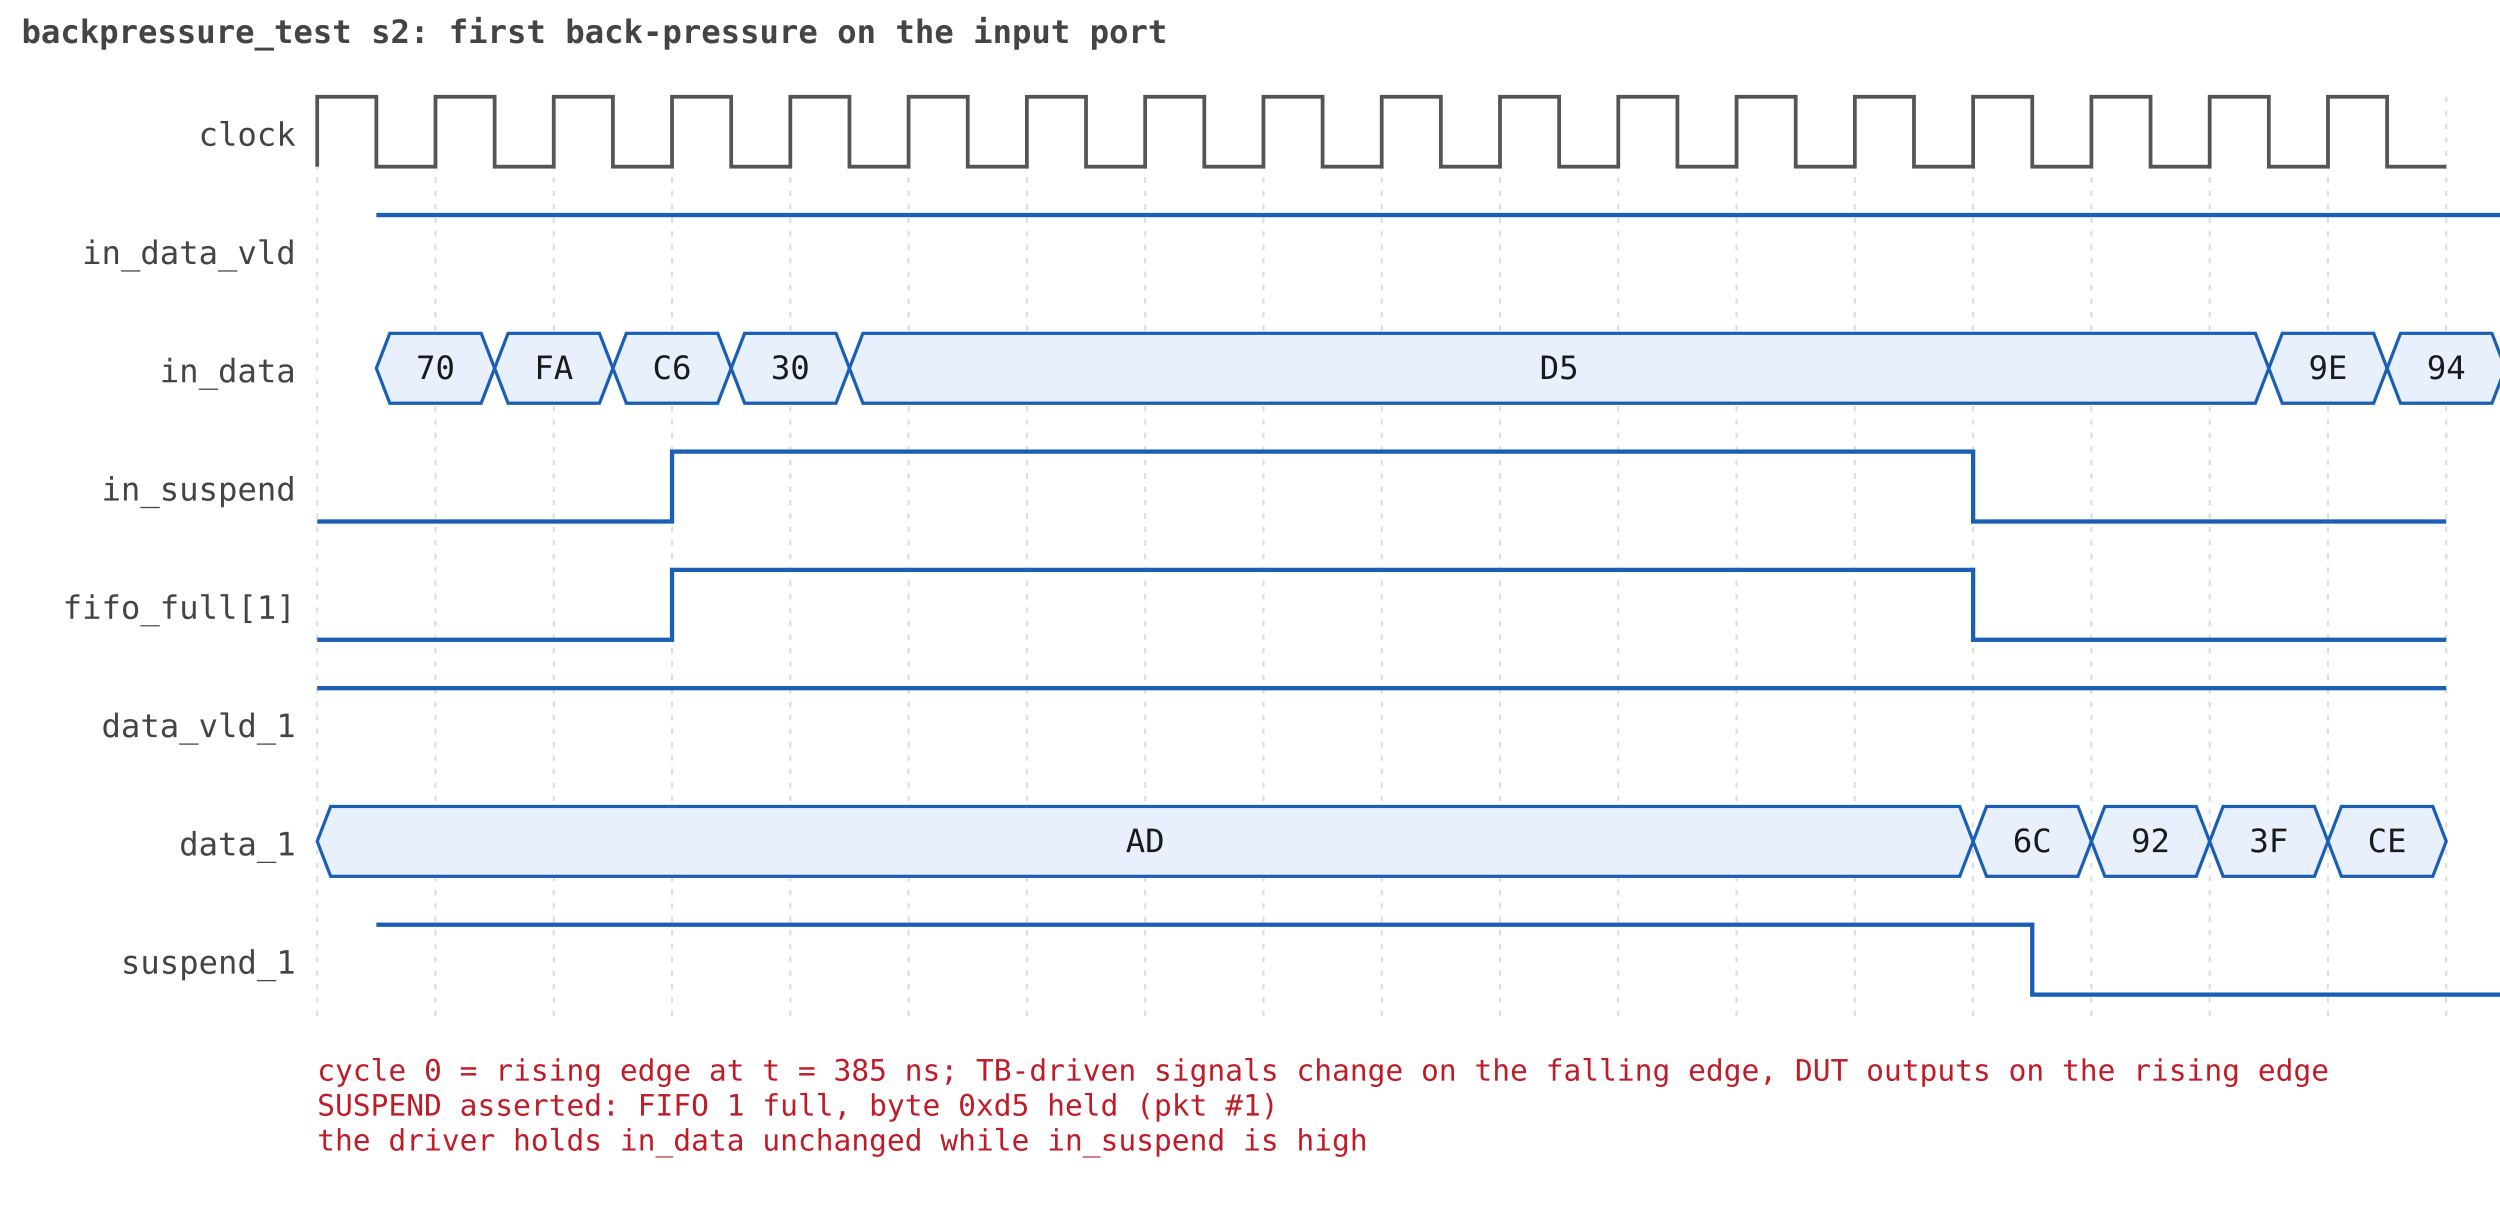
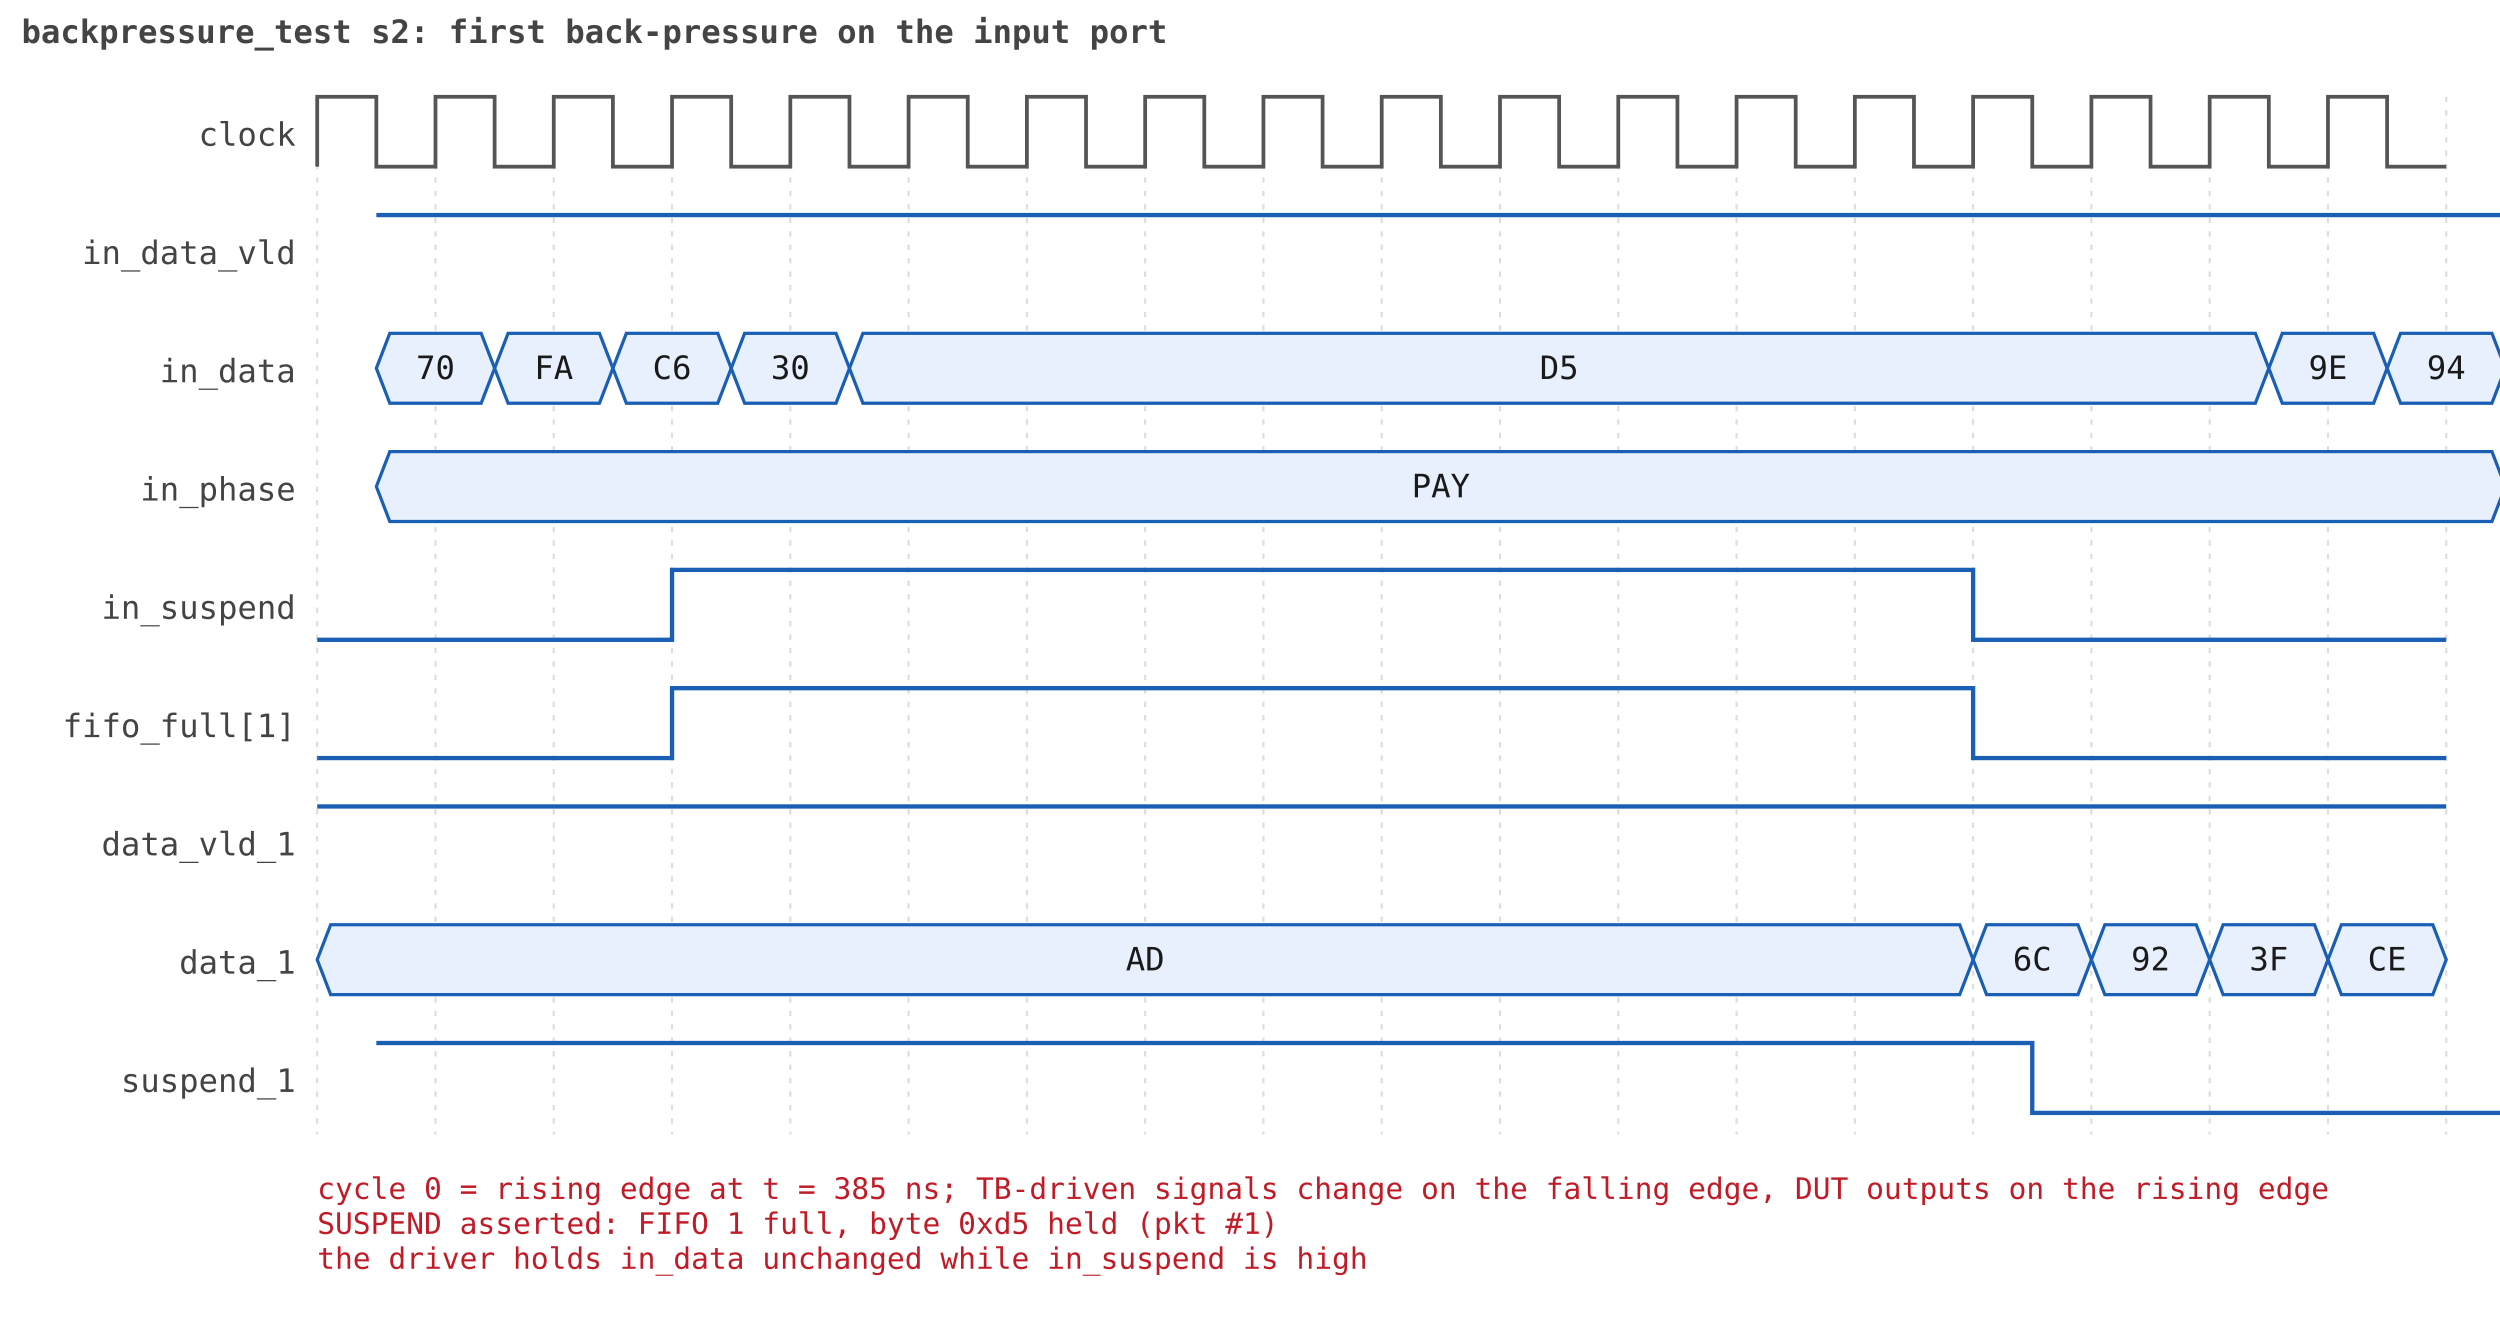
- <svg xmlns="http://www.w3.org/2000/svg" width="930" height="452" viewBox="0 0 930 452" font-family="monospace" font-size="12">
+ <svg xmlns="http://www.w3.org/2000/svg" width="930" height="496" viewBox="0 0 930 496" font-family="monospace" font-size="12">
  <style>.lbl{fill:#444}.sig{fill:none;stroke:#1a5fb4;stroke-width:1.6}.clk{fill:none;stroke:#555;stroke-width:1.4}.bus{fill:#e8f0fe;stroke:#1a5fb4;stroke-width:1.2}.idle{stroke:#999;stroke-width:1.2;stroke-dasharray:0}.z{stroke:#999;stroke-dasharray:3 3}.txt{fill:#1a1a1a;text-anchor:middle}.grid{stroke:#ddd;stroke-width:0.8;stroke-dasharray:2 3}.note{fill:#c01c28;font-size:11px}@media (prefers-color-scheme: dark){.lbl{fill:#ccc}.clk{stroke:#aaa}.txt{fill:#eee}.bus{fill:#1e2a44}.grid{stroke:#444}}</style>
  <text class="lbl" x="8" y="16" font-weight="bold">backpressure_test s2: first back-pressure on the input port</text>
-   <line class="grid" x1="118" y1="36" x2="118" y2="378" />
-   <line class="grid" x1="162" y1="36" x2="162" y2="378" />
-   <line class="grid" x1="206" y1="36" x2="206" y2="378" />
-   <line class="grid" x1="250" y1="36" x2="250" y2="378" />
-   <line class="grid" x1="294" y1="36" x2="294" y2="378" />
-   <line class="grid" x1="338" y1="36" x2="338" y2="378" />
-   <line class="grid" x1="382" y1="36" x2="382" y2="378" />
-   <line class="grid" x1="426" y1="36" x2="426" y2="378" />
-   <line class="grid" x1="470" y1="36" x2="470" y2="378" />
-   <line class="grid" x1="514" y1="36" x2="514" y2="378" />
-   <line class="grid" x1="558" y1="36" x2="558" y2="378" />
-   <line class="grid" x1="602" y1="36" x2="602" y2="378" />
-   <line class="grid" x1="646" y1="36" x2="646" y2="378" />
-   <line class="grid" x1="690" y1="36" x2="690" y2="378" />
-   <line class="grid" x1="734" y1="36" x2="734" y2="378" />
-   <line class="grid" x1="778" y1="36" x2="778" y2="378" />
-   <line class="grid" x1="822" y1="36" x2="822" y2="378" />
-   <line class="grid" x1="866" y1="36" x2="866" y2="378" />
-   <line class="grid" x1="910" y1="36" x2="910" y2="378" />
+   <line class="grid" x1="118" y1="36" x2="118" y2="422" />
+   <line class="grid" x1="162" y1="36" x2="162" y2="422" />
+   <line class="grid" x1="206" y1="36" x2="206" y2="422" />
+   <line class="grid" x1="250" y1="36" x2="250" y2="422" />
+   <line class="grid" x1="294" y1="36" x2="294" y2="422" />
+   <line class="grid" x1="338" y1="36" x2="338" y2="422" />
+   <line class="grid" x1="382" y1="36" x2="382" y2="422" />
+   <line class="grid" x1="426" y1="36" x2="426" y2="422" />
+   <line class="grid" x1="470" y1="36" x2="470" y2="422" />
+   <line class="grid" x1="514" y1="36" x2="514" y2="422" />
+   <line class="grid" x1="558" y1="36" x2="558" y2="422" />
+   <line class="grid" x1="602" y1="36" x2="602" y2="422" />
+   <line class="grid" x1="646" y1="36" x2="646" y2="422" />
+   <line class="grid" x1="690" y1="36" x2="690" y2="422" />
+   <line class="grid" x1="734" y1="36" x2="734" y2="422" />
+   <line class="grid" x1="778" y1="36" x2="778" y2="422" />
+   <line class="grid" x1="822" y1="36" x2="822" y2="422" />
+   <line class="grid" x1="866" y1="36" x2="866" y2="422" />
+   <line class="grid" x1="910" y1="36" x2="910" y2="422" />
  <text class="lbl" x="110" y="54.2" text-anchor="end">clock</text>
  <path class="clk" d="M118,62 L118,36 L140.0,36 L140.0,62 L162,62 L162,62 L162,36 L184.0,36 L184.0,62 L206,62 L206,62 L206,36 L228.0,36 L228.0,62 L250,62 L250,62 L250,36 L272.0,36 L272.0,62 L294,62 L294,62 L294,36 L316.0,36 L316.0,62 L338,62 L338,62 L338,36 L360.0,36 L360.0,62 L382,62 L382,62 L382,36 L404.0,36 L404.0,62 L426,62 L426,62 L426,36 L448.0,36 L448.0,62 L470,62 L470,62 L470,36 L492.0,36 L492.0,62 L514,62 L514,62 L514,36 L536.0,36 L536.0,62 L558,62 L558,62 L558,36 L580.0,36 L580.0,62 L602,62 L602,62 L602,36 L624.0,36 L624.0,62 L646,62 L646,62 L646,36 L668.0,36 L668.0,62 L690,62 L690,62 L690,36 L712.0,36 L712.0,62 L734,62 L734,62 L734,36 L756.0,36 L756.0,62 L778,62 L778,62 L778,36 L800.0,36 L800.0,62 L822,62 L822,62 L822,36 L844.0,36 L844.0,62 L866,62 L866,62 L866,36 L888.0,36 L888.0,62 L910,62" />
  <text class="lbl" x="110" y="98.2" text-anchor="end">in_data_vld</text>
  <path class="sig" d="M140.0,80 L184.0,80 L184.0,80 L228.0,80 L228.0,80 L272.0,80 L272.0,80 L316.0,80 L316.0,80 L360.0,80 L360.0,80 L404.0,80 L404.0,80 L448.0,80 L448.0,80 L492.0,80 L492.0,80 L536.0,80 L536.0,80 L580.0,80 L580.0,80 L624.0,80 L624.0,80 L668.0,80 L668.0,80 L712.0,80 L712.0,80 L756.0,80 L756.0,80 L800.0,80 L800.0,80 L844.0,80 L844.0,80 L888.0,80 L888.0,80 L932.0,80" />
  <text class="lbl" x="110" y="142.2" text-anchor="end">in_data</text>
  <path class="bus" d="M140.0,137.0 L145.0,124 L179.0,124 L184.0,137.0 L179.0,150 L145.0,150 Z" />
  <text class="txt" x="162.0" y="141.0">70</text>
  <path class="bus" d="M184.0,137.0 L189.0,124 L223.0,124 L228.0,137.0 L223.0,150 L189.0,150 Z" />
  <text class="txt" x="206.0" y="141.0">FA</text>
  <path class="bus" d="M228.0,137.0 L233.0,124 L267.0,124 L272.0,137.0 L267.0,150 L233.0,150 Z" />
  <text class="txt" x="250.0" y="141.0">C6</text>
  <path class="bus" d="M272.0,137.0 L277.0,124 L311.0,124 L316.0,137.0 L311.0,150 L277.0,150 Z" />
  <text class="txt" x="294.0" y="141.0">30</text>
  <path class="bus" d="M316.0,137.0 L321.0,124 L839.0,124 L844.0,137.0 L839.0,150 L321.0,150 Z" />
  <text class="txt" x="580.0" y="141.0">D5</text>
  <path class="bus" d="M844.0,137.0 L849.0,124 L883.0,124 L888.0,137.0 L883.0,150 L849.0,150 Z" />
  <text class="txt" x="866.0" y="141.0">9E</text>
  <path class="bus" d="M888.0,137.0 L893.0,124 L927.0,124 L932.0,137.0 L927.0,150 L893.0,150 Z" />
  <text class="txt" x="910.0" y="141.0">94</text>
-   <text class="lbl" x="110" y="186.2" text-anchor="end">in_suspend</text>
-   <path class="sig" d="M118,194 L162,194 L162,194 L206,194 L206,194 L250,194 L250,194 L250,168 L294,168 L294,168 L338,168 L338,168 L382,168 L382,168 L426,168 L426,168 L470,168 L470,168 L514,168 L514,168 L558,168 L558,168 L602,168 L602,168 L646,168 L646,168 L690,168 L690,168 L734,168 L734,168 L734,194 L778,194 L778,194 L822,194 L822,194 L866,194 L866,194 L910,194" />
-   <text class="lbl" x="110" y="230.2" text-anchor="end">fifo_full[1]</text>
+   <text class="lbl" x="110" y="186.2" text-anchor="end">in_phase</text>
+   <path class="bus" d="M140.0,181.0 L145.0,168 L927.0,168 L932.0,181.0 L927.0,194 L145.0,194 Z" />
+   <text class="txt" x="536.0" y="185.0">PAY</text>
+   <text class="lbl" x="110" y="230.2" text-anchor="end">in_suspend</text>
  <path class="sig" d="M118,238 L162,238 L162,238 L206,238 L206,238 L250,238 L250,238 L250,212 L294,212 L294,212 L338,212 L338,212 L382,212 L382,212 L426,212 L426,212 L470,212 L470,212 L514,212 L514,212 L558,212 L558,212 L602,212 L602,212 L646,212 L646,212 L690,212 L690,212 L734,212 L734,212 L734,238 L778,238 L778,238 L822,238 L822,238 L866,238 L866,238 L910,238" />
-   <text class="lbl" x="110" y="274.2" text-anchor="end">data_vld_1</text>
-   <path class="sig" d="M118,256 L162,256 L162,256 L206,256 L206,256 L250,256 L250,256 L294,256 L294,256 L338,256 L338,256 L382,256 L382,256 L426,256 L426,256 L470,256 L470,256 L514,256 L514,256 L558,256 L558,256 L602,256 L602,256 L646,256 L646,256 L690,256 L690,256 L734,256 L734,256 L778,256 L778,256 L822,256 L822,256 L866,256 L866,256 L910,256" />
-   <text class="lbl" x="110" y="318.2" text-anchor="end">data_1</text>
-   <path class="bus" d="M118,313.0 L123,300 L729,300 L734,313.0 L729,326 L123,326 Z" />
-   <text class="txt" x="426.0" y="317.0">AD</text>
-   <path class="bus" d="M734,313.0 L739,300 L773,300 L778,313.0 L773,326 L739,326 Z" />
-   <text class="txt" x="756.0" y="317.0">6C</text>
-   <path class="bus" d="M778,313.0 L783,300 L817,300 L822,313.0 L817,326 L783,326 Z" />
-   <text class="txt" x="800.0" y="317.0">92</text>
-   <path class="bus" d="M822,313.0 L827,300 L861,300 L866,313.0 L861,326 L827,326 Z" />
-   <text class="txt" x="844.0" y="317.0">3F</text>
-   <path class="bus" d="M866,313.0 L871,300 L905,300 L910,313.0 L905,326 L871,326 Z" />
-   <text class="txt" x="888.0" y="317.0">CE</text>
-   <text class="lbl" x="110" y="362.2" text-anchor="end">suspend_1</text>
-   <path class="sig" d="M140.0,344 L184.0,344 L184.0,344 L228.0,344 L228.0,344 L272.0,344 L272.0,344 L316.0,344 L316.0,344 L360.0,344 L360.0,344 L404.0,344 L404.0,344 L448.0,344 L448.0,344 L492.0,344 L492.0,344 L536.0,344 L536.0,344 L580.0,344 L580.0,344 L624.0,344 L624.0,344 L668.0,344 L668.0,344 L712.0,344 L712.0,344 L756.0,344 L756.0,344 L756.0,370 L800.0,370 L800.0,370 L844.0,370 L844.0,370 L888.0,370 L888.0,370 L932.0,370" />
-   <text class="note" x="118" y="402">cycle 0 = rising edge at t = 385 ns; TB-driven signals change on the falling edge, DUT outputs on the rising edge</text>
-   <text class="note" x="118" y="415">SUSPEND asserted: FIFO 1 full, byte 0xd5 held (pkt #1)</text>
-   <text class="note" x="118" y="428">the driver holds in_data unchanged while in_suspend is high</text>
+   <text class="lbl" x="110" y="274.2" text-anchor="end">fifo_full[1]</text>
+   <path class="sig" d="M118,282 L162,282 L162,282 L206,282 L206,282 L250,282 L250,282 L250,256 L294,256 L294,256 L338,256 L338,256 L382,256 L382,256 L426,256 L426,256 L470,256 L470,256 L514,256 L514,256 L558,256 L558,256 L602,256 L602,256 L646,256 L646,256 L690,256 L690,256 L734,256 L734,256 L734,282 L778,282 L778,282 L822,282 L822,282 L866,282 L866,282 L910,282" />
+   <text class="lbl" x="110" y="318.2" text-anchor="end">data_vld_1</text>
+   <path class="sig" d="M118,300 L162,300 L162,300 L206,300 L206,300 L250,300 L250,300 L294,300 L294,300 L338,300 L338,300 L382,300 L382,300 L426,300 L426,300 L470,300 L470,300 L514,300 L514,300 L558,300 L558,300 L602,300 L602,300 L646,300 L646,300 L690,300 L690,300 L734,300 L734,300 L778,300 L778,300 L822,300 L822,300 L866,300 L866,300 L910,300" />
+   <text class="lbl" x="110" y="362.2" text-anchor="end">data_1</text>
+   <path class="bus" d="M118,357.0 L123,344 L729,344 L734,357.0 L729,370 L123,370 Z" />
+   <text class="txt" x="426.0" y="361.0">AD</text>
+   <path class="bus" d="M734,357.0 L739,344 L773,344 L778,357.0 L773,370 L739,370 Z" />
+   <text class="txt" x="756.0" y="361.0">6C</text>
+   <path class="bus" d="M778,357.0 L783,344 L817,344 L822,357.0 L817,370 L783,370 Z" />
+   <text class="txt" x="800.0" y="361.0">92</text>
+   <path class="bus" d="M822,357.0 L827,344 L861,344 L866,357.0 L861,370 L827,370 Z" />
+   <text class="txt" x="844.0" y="361.0">3F</text>
+   <path class="bus" d="M866,357.0 L871,344 L905,344 L910,357.0 L905,370 L871,370 Z" />
+   <text class="txt" x="888.0" y="361.0">CE</text>
+   <text class="lbl" x="110" y="406.2" text-anchor="end">suspend_1</text>
+   <path class="sig" d="M140.0,388 L184.0,388 L184.0,388 L228.0,388 L228.0,388 L272.0,388 L272.0,388 L316.0,388 L316.0,388 L360.0,388 L360.0,388 L404.0,388 L404.0,388 L448.0,388 L448.0,388 L492.0,388 L492.0,388 L536.0,388 L536.0,388 L580.0,388 L580.0,388 L624.0,388 L624.0,388 L668.0,388 L668.0,388 L712.0,388 L712.0,388 L756.0,388 L756.0,388 L756.0,414 L800.0,414 L800.0,414 L844.0,414 L844.0,414 L888.0,414 L888.0,414 L932.0,414" />
+   <text class="note" x="118" y="446">cycle 0 = rising edge at t = 385 ns; TB-driven signals change on the falling edge, DUT outputs on the rising edge</text>
+   <text class="note" x="118" y="459">SUSPEND asserted: FIFO 1 full, byte 0xd5 held (pkt #1)</text>
+   <text class="note" x="118" y="472">the driver holds in_data unchanged while in_suspend is high</text>
</svg>
